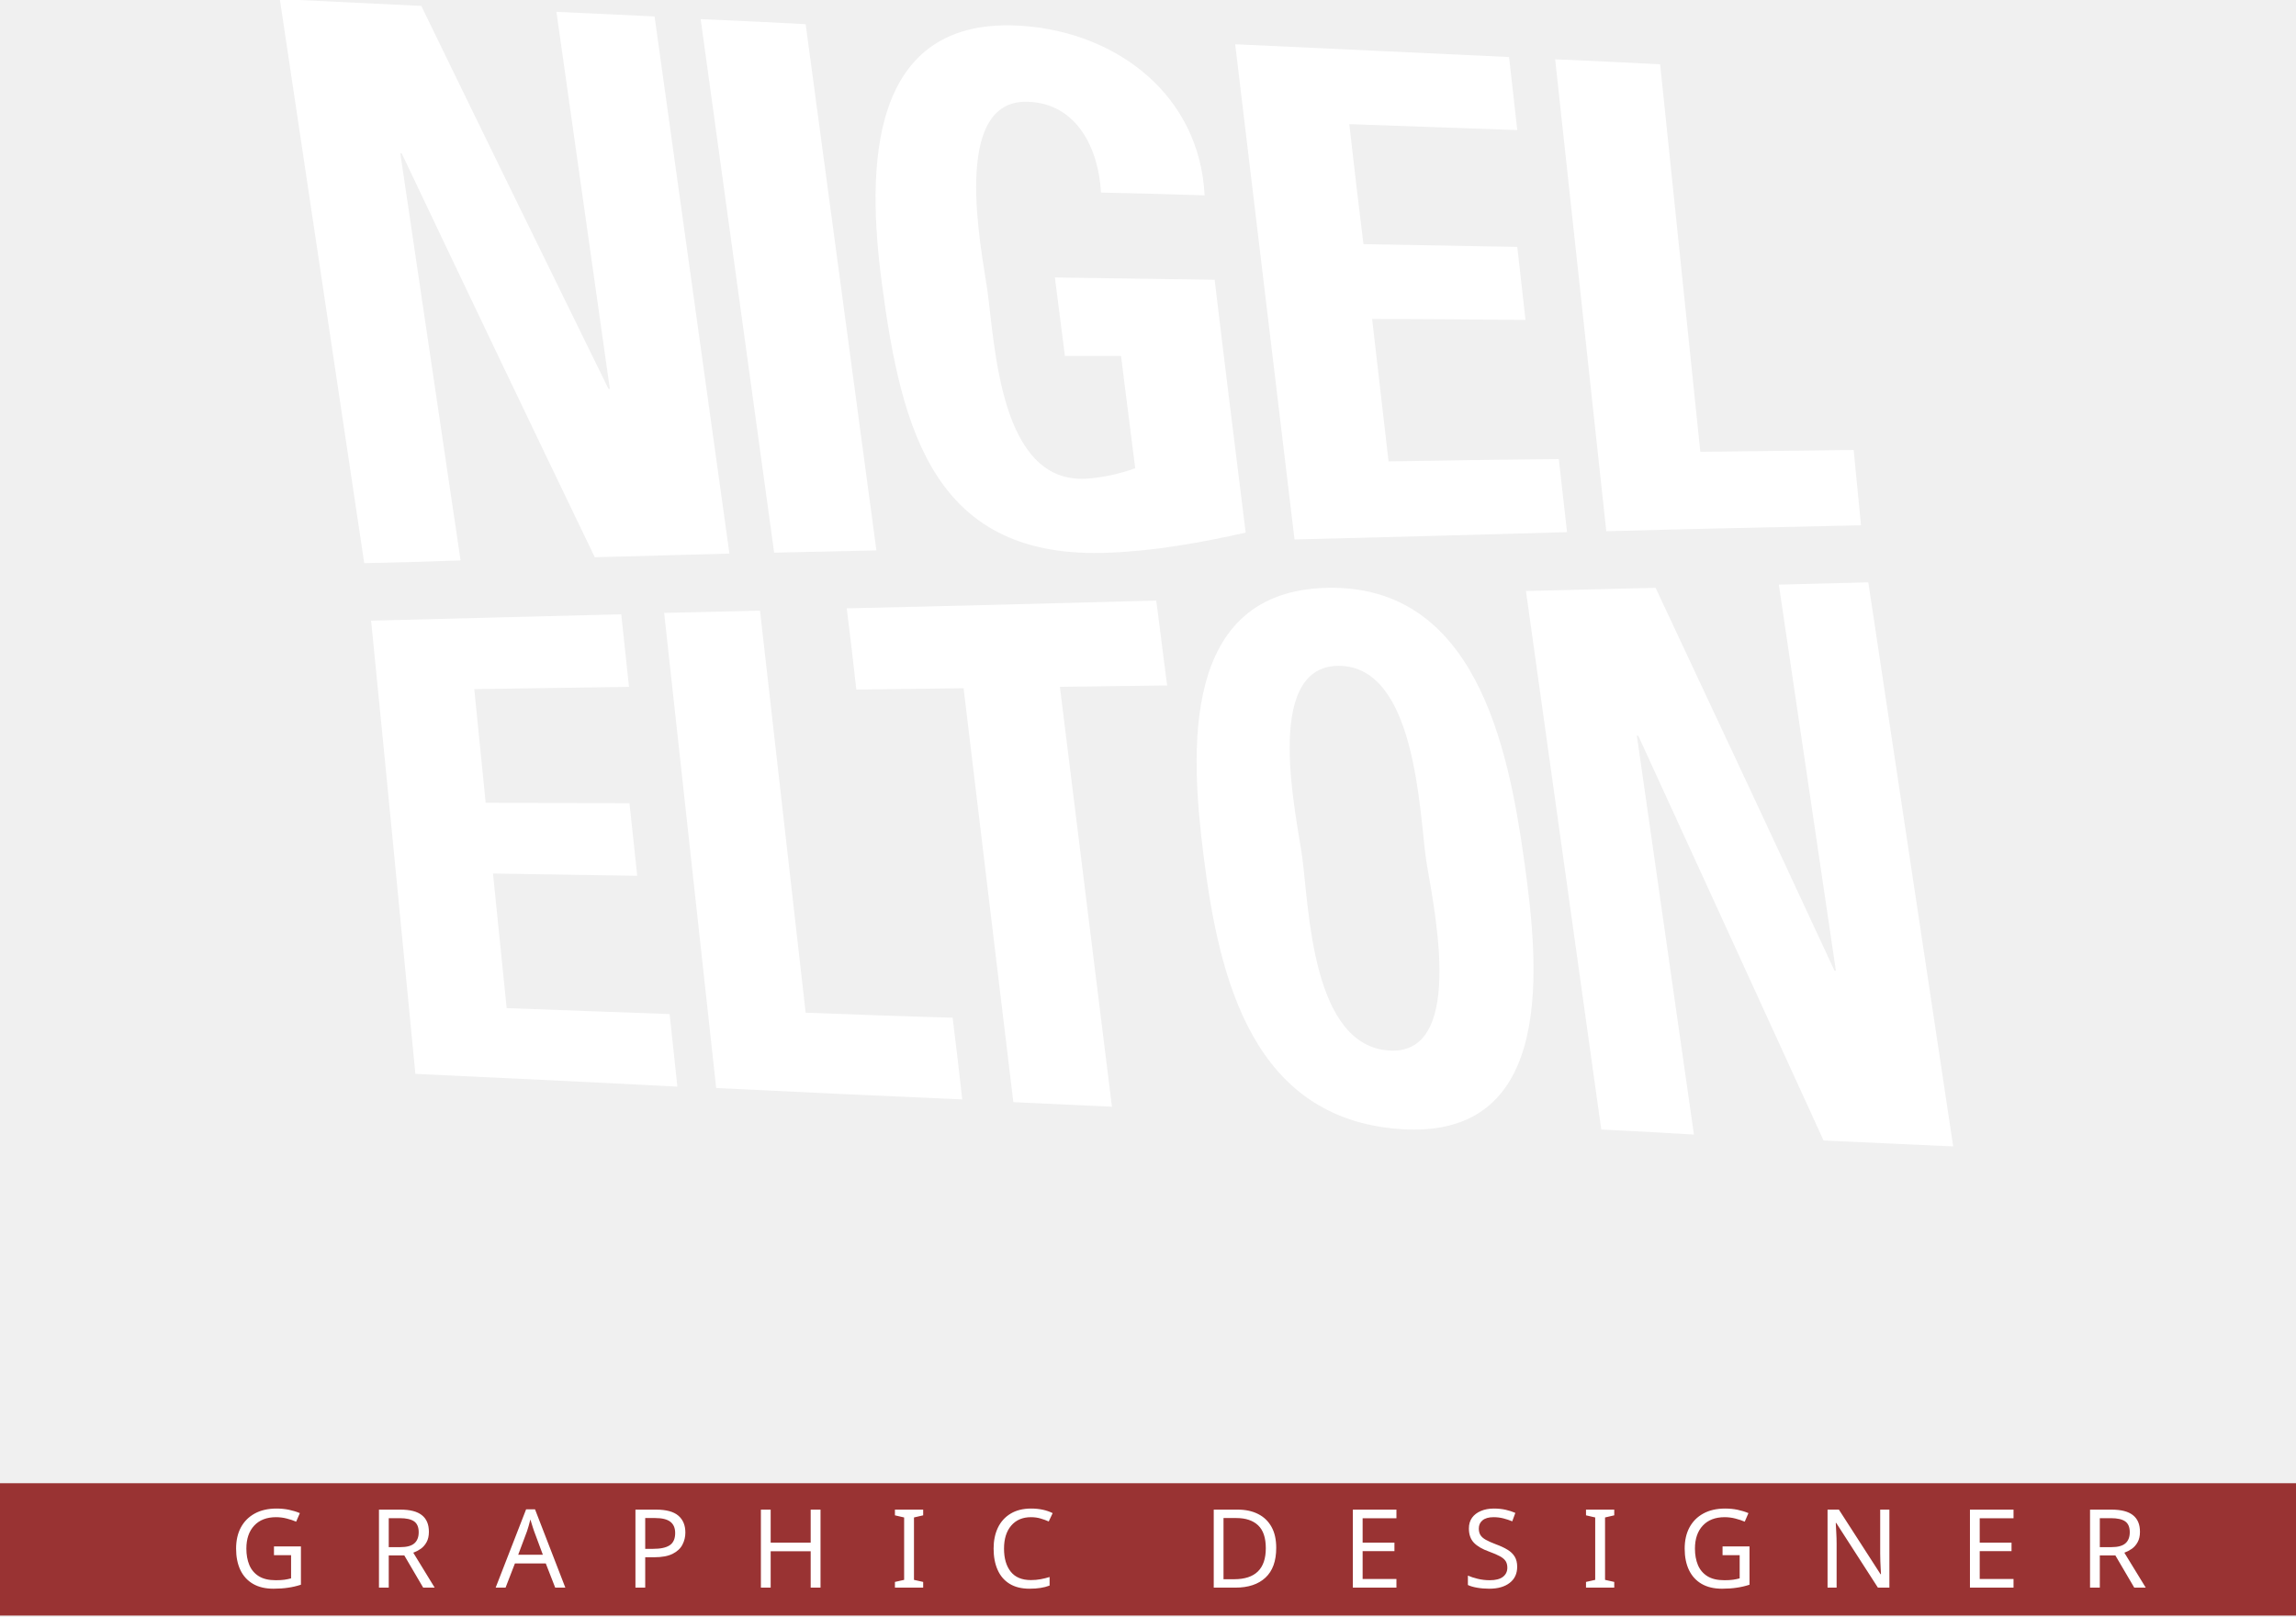
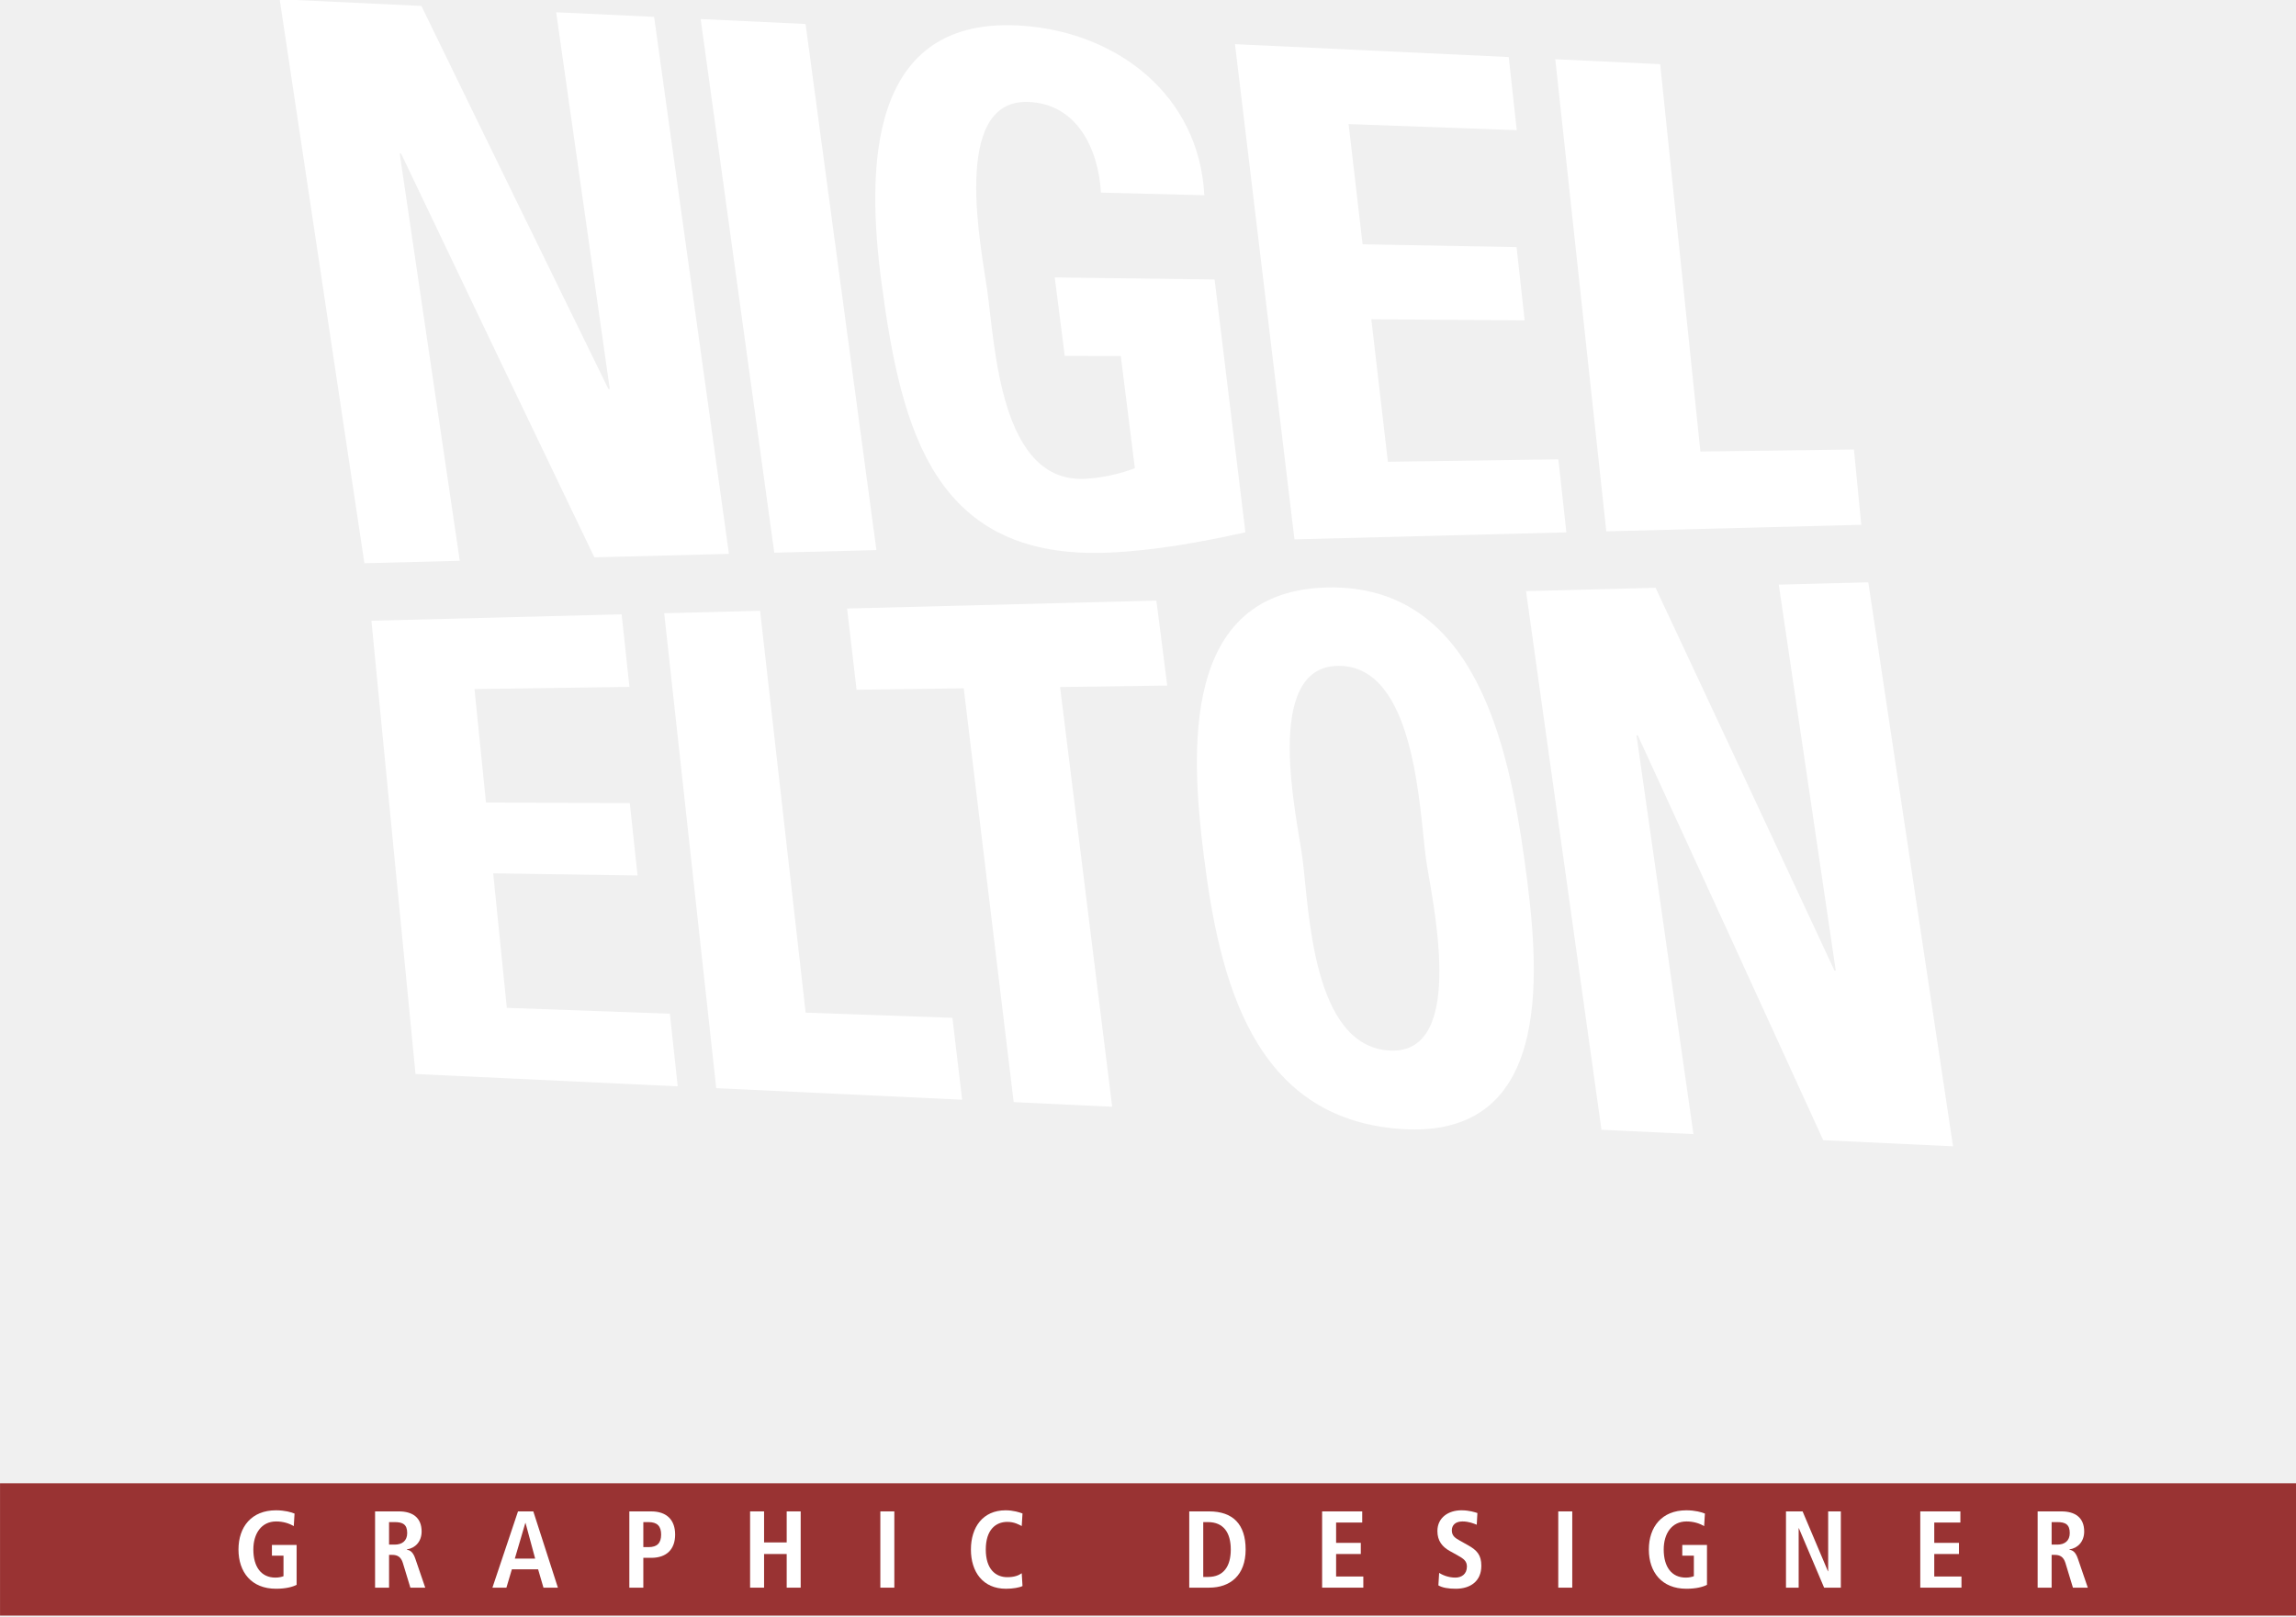
- <svg xmlns="http://www.w3.org/2000/svg" version="1.1" id="Layer_1" x="0px" y="0px" viewBox="0 0 503 354.2" enable-background="new 0 0 503 354.2" xml:space="preserve">
-   <rect x="0" y="325" fill="#993333" width="503" height="29" />
-   <text transform="matrix(1 0 0 1 31.043 347.8788)" fill="#FFFFFF" font-family="'FrutigerLTStd-BoldCn'" font-size="23.939" letter-spacing="13"> GRAPHIC DESIGNER</text>
+ <svg xmlns="http://www.w3.org/2000/svg" version="1.1" id="Layer_1" x="0px" y="0px" viewBox="0 0 502.992 354.159" enable-background="new 0 0 502.992 354.159" xml:space="preserve">
+   <rect x="0.008" y="325.005" fill="#993333" width="502.992" height="28.995" />
  <g>
-     <path fill="#FFFFFF" d="M79.8,123.4C73.6,82.2,67.5,41,61.3-0.2c10.3,0.5,20.7,1,31,1.5c13.6,28,27.3,56,41,83.9c0.1,0,0.2,0,0.3,0   c-3.9-27.5-7.8-55-11.7-82.6c8.6,0.4,12.9,0.6,21.5,1c5.5,39.2,10.9,78.4,16.4,117.7c-9.8,0.3-19.7,0.5-29.5,0.8   c-14.2-29.5-28.3-59-42.3-88.5c-0.1,0-0.2,0-0.3,0c4.4,29.7,8.8,59.5,13.2,89.2C92.4,123.1,88.2,123.2,79.8,123.4z" />
-     <path fill="#FFFFFF" d="M169.6,121.1c-5.4-39-10.7-78-16.1-116.9c9.2,0.4,13.8,0.6,23,1.1c5.2,38.4,10.3,76.8,15.5,115.3   C183,120.8,178.6,120.9,169.6,121.1z" />
-     <path fill="#FFFFFF" d="M241.2,42.2c-0.5-9.5-5.2-19.6-16.1-19.9c-16.9-0.5-10.1,32.3-8.8,41.2c1.7,12.4,2.8,42.3,21.5,41.4   c3.6-0.2,7.6-1.1,10.9-2.3c-1.2-9.8-1.9-14.7-3.1-24.6c-4.9,0-7.4,0-12.3,0c-0.9-6.9-1.3-10.3-2.2-17.2c11.7,0.2,23.3,0.3,35,0.5   c2.2,18.5,4.5,36.9,6.8,55.4c-9.8,2.2-19.8,4-29.8,4.4c-38.2,1.7-45.6-26.3-49.9-59c-3.3-24.7-3.4-59.1,31.2-56.4   c20.5,1.6,38.4,15.2,39.5,37.1C254.8,42.5,250.2,42.4,241.2,42.2z" />
-     <path fill="#FFFFFF" d="M283.6,118.2c-4.3-36.2-8.7-72.3-13-108.5c20,0.9,40,1.9,60,2.8c0.7,6.4,1.1,9.6,1.8,16   c-12.3-0.4-24.6-0.9-36.8-1.3c1.2,10.5,1.8,15.8,3.1,26.3c11.2,0.2,22.5,0.4,33.7,0.6c0.7,6.4,1.1,9.6,1.8,16   c-11.2-0.1-22.4-0.2-33.6-0.2c1.2,10.4,2.4,20.8,3.6,31.2c12.4-0.2,24.9-0.4,37.3-0.5c0.7,6.4,1.1,9.6,1.8,16   C323.3,117.2,303.4,117.7,283.6,118.2z" />
-     <path fill="#FFFFFF" d="M351.9,116.4c-3.7-34.5-7.5-69-11.2-103.4c9.2,0.4,13.8,0.6,23,1.1c2.9,28.3,5.9,56.6,8.8,84.9   c11.2-0.1,22.4-0.3,33.6-0.4c0.6,6.6,1,9.9,1.6,16.5C389.1,115.5,370.5,115.9,351.9,116.4z" />
+     <path fill="#FFFFFF" d="M59.57,338.518h5.411v8.739c-0.862,0.454-2.347,0.861-4.524,0.861c-5.363,0-8.212-3.639-8.212-8.595   s2.849-8.595,8.212-8.595c1.915,0,3.423,0.431,4.069,0.718l-0.167,2.754c-0.982-0.599-2.322-1.029-3.854-1.029   c-3.257,0-5.004,2.681-5.004,6.152c0,3.759,1.699,6.153,4.836,6.153c0.718,0,1.364-0.145,1.771-0.312v-4.501H59.57V338.518z" />
+     <path fill="#FFFFFF" d="M82.167,331.168h5.219c2.969,0,4.98,1.341,4.98,4.405c0,2.179-1.365,3.639-3.232,3.927v0.071   c0.623,0.096,1.316,0.383,1.844,1.939l2.179,6.368h-3.256l-1.652-5.435c-0.407-1.316-1.197-1.748-2.322-1.748h-0.694v7.183h-3.064   V331.168z M86.477,338.446c1.628,0,2.729-0.838,2.729-2.538c0-1.915-1.006-2.394-2.729-2.394h-1.245v4.932H86.477z" />
+     <path fill="#FFFFFF" d="M117.885,343.856h-5.746l-1.197,4.022h-3.064l5.603-16.711h3.352l5.387,16.711h-3.16L117.885,343.856z    M117.239,341.511l-2.107-7.805h-0.048l-2.298,7.805H117.239z" />
+     <path fill="#FFFFFF" d="M137.872,331.168h4.788c3.447,0,5.243,1.915,5.243,5.075s-1.796,5.1-5.243,5.1h-1.724v6.536h-3.064V331.168   z M142.085,338.997c1.915,0,2.753-0.934,2.753-2.754c0-1.819-0.838-2.729-2.753-2.729h-1.149v5.482H142.085z" />
+     <path fill="#FFFFFF" d="M164.324,331.168h3.064v6.8h4.956v-6.8h3.064v16.711h-3.064v-7.374h-4.956v7.374h-3.064V331.168z" />
+     <path fill="#FFFFFF" d="M192.859,331.168h3.064v16.711h-3.064V331.168z" />
+     <path fill="#FFFFFF" d="M224.003,347.52c-0.622,0.335-2.106,0.599-3.615,0.599c-5.075,0-7.685-3.711-7.685-8.595   s2.609-8.595,7.589-8.595c1.7,0,3.089,0.455,3.711,0.694l-0.168,2.753c-0.622-0.312-1.604-0.909-3.16-0.909   c-2.537,0-4.716,1.724-4.716,6.057s2.179,6.058,4.716,6.058c1.484,0,2.467-0.359,3.16-0.862L224.003,347.52z" />
+     <path fill="#FFFFFF" d="M260.533,331.168h4.357c5.219,0,7.996,2.825,7.996,8.355c0,5.626-3.352,8.355-7.996,8.355h-4.357V331.168z    M263.597,345.532h1.029c3.447,0,5.004-2.346,5.004-6.009s-1.557-6.009-5.004-6.009h-1.029V345.532z" />
+     <path fill="#FFFFFF" d="M289.641,331.168h8.786v2.442h-5.722v4.453h5.411v2.441h-5.411v4.932h5.962v2.442h-9.026V331.168z" />
+     <path fill="#FFFFFF" d="M315.281,344.646c0.598,0.384,1.915,1.03,3.543,1.03c1.341,0,2.537-0.742,2.537-2.419   c0-1.196-0.693-1.724-2.178-2.537l-1.557-0.862c-1.652-0.909-2.729-2.227-2.729-4.381c0-2.993,2.466-4.549,5.268-4.549   c1.771,0,3.017,0.455,3.495,0.599l-0.144,2.562c-0.742-0.287-1.724-0.718-3.137-0.718c-1.532,0-2.322,0.813-2.322,1.963   c0,1.245,0.838,1.724,1.771,2.25l1.796,1.006c1.963,1.102,2.897,2.154,2.897,4.501c0,3.399-2.419,5.027-5.603,5.027   c-1.676,0-2.969-0.239-3.807-0.742L315.281,344.646z" />
+     <path fill="#FFFFFF" d="M341.374,331.168h3.064v16.711h-3.064V331.168z" />
+     <path fill="#FFFFFF" d="M368.544,338.518h5.41v8.739c-0.862,0.454-2.346,0.861-4.524,0.861c-5.363,0-8.212-3.639-8.212-8.595   s2.849-8.595,8.212-8.595c1.915,0,3.423,0.431,4.069,0.718l-0.167,2.754c-0.982-0.599-2.322-1.029-3.854-1.029   c-3.257,0-5.004,2.681-5.004,6.152c0,3.759,1.699,6.153,4.836,6.153c0.718,0,1.364-0.145,1.771-0.312v-4.501h-2.537V338.518z" />
+     <path fill="#FFFFFF" d="M391.261,331.168h3.639l5.555,13.12h0.048v-13.12h2.776v16.711h-3.662l-5.531-13.024h-0.048v13.024h-2.776   V331.168z" />
+     <path fill="#FFFFFF" d="M420.681,331.168h8.786v2.442h-5.722v4.453h5.411v2.441h-5.411v4.932h5.962v2.442h-9.026V331.168z" />
+     <path fill="#FFFFFF" d="M446.391,331.168h5.219c2.969,0,4.98,1.341,4.98,4.405c0,2.179-1.365,3.639-3.232,3.927v0.071   c0.623,0.096,1.316,0.383,1.844,1.939l2.179,6.368h-3.256l-1.652-5.435c-0.407-1.316-1.197-1.748-2.322-1.748h-0.694v7.183h-3.064   V331.168z M450.701,338.446c1.628,0,2.729-0.838,2.729-2.538c0-1.915-1.006-2.394-2.729-2.394h-1.245v4.932H450.701z" />
  </g>
  <g>
-     <path fill="#FFFFFF" d="M91,235.3c-3.2-33.1-6.4-66.2-9.7-99.3c18.3-0.5,36.5-0.9,54.8-1.4c0.7,6.4,1,9.5,1.7,15.9   c-11.3,0.2-22.6,0.3-33.9,0.5c1,9.9,1.5,14.9,2.5,24.9c10.5,0,21,0.1,31.5,0.1c0.7,6.3,1,9.5,1.7,15.9c-10.5-0.2-21.1-0.3-31.6-0.5   c1,9.8,2,19.7,3,29.5c11.9,0.4,23.8,0.9,35.7,1.3c0.7,6.4,1,9.5,1.7,15.9C129.3,237.1,110.2,236.2,91,235.3z" />
-     <path fill="#FFFFFF" d="M156.9,238.4c-3.8-34.7-7.6-69.4-11.4-104.1c8.4-0.2,12.6-0.3,21-0.5c3.3,29.4,6.7,58.7,10,88.1   c10.7,0.4,21.4,0.8,32.2,1.1c0.9,7.2,1.3,10.8,2.1,17.9C192.8,240.1,174.9,239.3,156.9,238.4z" />
-     <path fill="#FFFFFF" d="M253.3,131.6c1,7.4,1.4,11.2,2.4,18.6c-9.4,0.1-14.1,0.2-23.5,0.3c3.8,30.7,7.6,61.3,11.4,92   c-8.6-0.4-12.9-0.6-21.6-1c-3.6-30.2-7.3-60.4-10.9-90.7c-9.4,0.1-14.1,0.2-23.5,0.3c-0.8-7.1-1.2-10.7-2.1-17.8   C208.2,132.8,230.7,132.2,253.3,131.6z" />
-     <path fill="#FFFFFF" d="M263.7,187.7c-2.9-22.9-5.2-58.3,27.2-58.9c32.2-0.6,39.5,34.5,43,59.7c3.2,22.7,7.3,61.4-27.2,58.9   C274.5,245.1,267.1,214.7,263.7,187.7z M312.4,188.2c-1.5-10.8-2.3-42.4-19.2-42.3c-16.8,0.1-9,33.6-7.9,42   c1.5,11.3,2.1,41.4,19.2,42.3C321.8,231.1,313.5,196.1,312.4,188.2z" />
-     <path fill="#FFFFFF" d="M350.8,247.5c-5.5-39.3-11-78.7-16.5-118c9.5-0.2,18.9-0.5,28.4-0.7c13.1,27.9,26.2,55.9,39.2,83.9   c0.1,0,0.2,0,0.3,0c-4.2-28.2-8.3-56.4-12.5-84.6c7.8-0.2,11.8-0.3,19.6-0.5c6.2,41.2,12.4,82.4,18.6,123.6   c-9.5-0.4-19-0.9-28.4-1.3c-13.5-29.6-27.1-59.2-40.6-88.7c-0.1,0-0.2,0-0.3,0c4.2,29.1,8.3,58.2,12.5,87.4   C362.9,248.1,358.9,247.9,350.8,247.5z" />
+     <path fill="#FFFFFF" d="M79.83,123.411c-6.188-41.19-12.375-82.38-18.563-123.57c10.349,0.487,20.698,0.973,31.047,1.46   c13.617,28.001,27.273,55.983,40.973,83.944c0.119,0,0.179-0.001,0.299-0.001c-3.915-27.518-7.831-55.037-11.746-82.555   c8.583,0.404,12.875,0.605,21.458,1.009c5.465,39.221,10.929,78.442,16.394,117.662c-9.829,0.252-19.658,0.505-29.487,0.757   c-14.156-29.47-28.268-58.962-42.34-88.472c-0.121-0.003-0.182-0.005-0.302-0.008c4.387,29.746,8.773,59.492,13.16,89.238   C92.365,123.089,88.187,123.197,79.83,123.411z" />
+     <path fill="#FFFFFF" d="M169.624,121.105c-5.375-38.976-10.75-77.952-16.125-116.927c9.192,0.432,13.789,0.648,22.981,1.081   c5.172,38.424,10.345,76.848,15.517,115.272C183.048,120.76,178.573,120.875,169.624,121.105z" />
+     <path fill="#FFFFFF" d="M241.19,42.204c-0.541-9.516-5.243-19.58-16.079-19.87c-16.917-0.453-10.078,32.344-8.839,41.229   c1.734,12.436,2.843,42.323,21.462,41.352c3.578-0.187,7.613-1.052,10.884-2.33c-1.234-9.833-1.851-14.75-3.085-24.583   c-4.91-0.008-7.365-0.012-12.275-0.02c-0.877-6.877-1.315-10.316-2.191-17.193c11.673,0.15,23.345,0.3,35.018,0.451   c2.25,18.465,4.5,36.93,6.75,55.394c-9.786,2.164-19.811,3.994-29.774,4.445c-38.211,1.727-45.589-26.339-49.934-59.035   c-3.28-24.678-3.413-59.054,31.217-56.38c20.529,1.585,38.352,15.206,39.491,37.11C254.777,42.545,250.248,42.432,241.19,42.204z" />
+     <path fill="#FFFFFF" d="M283.582,118.179c-4.344-36.166-8.687-72.331-13.03-108.497c19.989,0.94,39.979,1.88,59.968,2.82   c0.704,6.406,1.056,9.609,1.76,16.015c-12.279-0.443-24.558-0.887-36.836-1.33c1.225,10.536,1.838,15.804,3.063,26.341   c11.244,0.207,22.488,0.414,33.732,0.62c0.708,6.42,1.063,9.629,1.771,16.049c-11.198-0.081-22.396-0.162-33.593-0.243   c1.21,10.408,2.42,20.816,3.631,31.225c12.449-0.177,24.898-0.355,37.347-0.532c0.702,6.401,1.053,9.601,1.755,16.002   C323.292,117.159,303.437,117.669,283.582,118.179z" />
+     <path fill="#FFFFFF" d="M351.896,116.424c-3.725-34.481-7.45-68.962-11.176-103.443c9.192,0.432,13.788,0.648,22.98,1.081   c2.937,28.291,5.875,56.581,8.812,84.872c11.212-0.149,22.424-0.299,33.636-0.448c0.642,6.602,0.963,9.903,1.605,16.504   C389.135,115.468,370.515,115.946,351.896,116.424z" />
+   </g>
+   <g>
+     <path fill="#FFFFFF" d="M91.028,235.327c-3.22-33.103-6.439-66.207-9.659-99.31c18.271-0.469,36.542-0.938,54.812-1.408   c0.685,6.356,1.028,9.534,1.714,15.89c-11.316,0.161-22.633,0.322-33.949,0.484c1.009,9.947,1.513,14.92,2.522,24.867   c10.5,0.041,21.001,0.082,31.501,0.122c0.681,6.345,1.022,9.517,1.703,15.862c-10.544-0.159-21.087-0.318-31.631-0.477   c0.997,9.826,1.993,19.652,2.99,29.478c11.907,0.43,23.813,0.86,35.72,1.289c0.687,6.361,1.031,9.542,1.718,15.903   C129.322,237.128,110.175,236.228,91.028,235.327z" />
+     <path fill="#FFFFFF" d="M156.907,238.425c-3.8-34.685-7.6-69.37-11.4-104.055c8.402-0.216,12.604-0.324,21.007-0.539   c3.327,29.353,6.654,58.706,9.981,88.059c10.718,0.377,21.436,0.755,32.155,1.132c0.853,7.175,1.279,10.763,2.131,17.938   C192.822,240.114,174.865,239.27,156.907,238.425z" />
+     <path fill="#FFFFFF" d="M253.331,131.601c0.952,7.448,1.429,11.172,2.381,18.62c-9.392,0.125-14.088,0.188-23.48,0.313   c3.806,30.657,7.612,61.313,11.417,91.97c-8.631-0.406-12.947-0.609-21.578-1.015c-3.647-30.225-7.295-60.45-10.942-90.674   c-9.392,0.125-14.088,0.188-23.48,0.313c-0.83-7.115-1.245-10.673-2.076-17.787C208.16,132.761,230.745,132.181,253.331,131.601z" />
+     <path fill="#FFFFFF" d="M263.74,187.654c-2.879-22.854-5.163-58.318,27.18-58.933c32.197-0.613,39.542,34.474,43.048,59.717   c3.158,22.741,7.343,61.395-27.183,58.931C274.466,245.062,267.149,214.711,263.74,187.654z M312.391,188.197   c-1.46-10.76-2.269-42.387-19.174-42.301c-16.818,0.086-9.009,33.594-7.901,41.998c1.494,11.345,2.069,41.426,19.174,42.298   C321.787,231.076,313.466,196.121,312.391,188.197z" />
+     <path fill="#FFFFFF" d="M350.837,247.545c-5.509-39.341-11.018-78.682-16.527-118.023c9.461-0.243,18.921-0.486,28.382-0.729   c13.097,27.942,26.16,55.899,39.191,83.871c0.114,0.003,0.17,0.004,0.283,0.007c-4.162-28.19-8.324-56.381-12.486-84.572   c7.845-0.201,11.768-0.302,19.613-0.504c6.188,41.19,12.375,82.38,18.563,123.571c-9.479-0.446-18.957-0.891-28.436-1.337   c-13.511-29.585-27.052-59.156-40.628-88.711c-0.112,0.001-0.168,0.001-0.281,0.002c4.158,29.124,8.317,58.249,12.476,87.373   C362.927,248.113,358.897,247.924,350.837,247.545z" />
  </g>
</svg>
